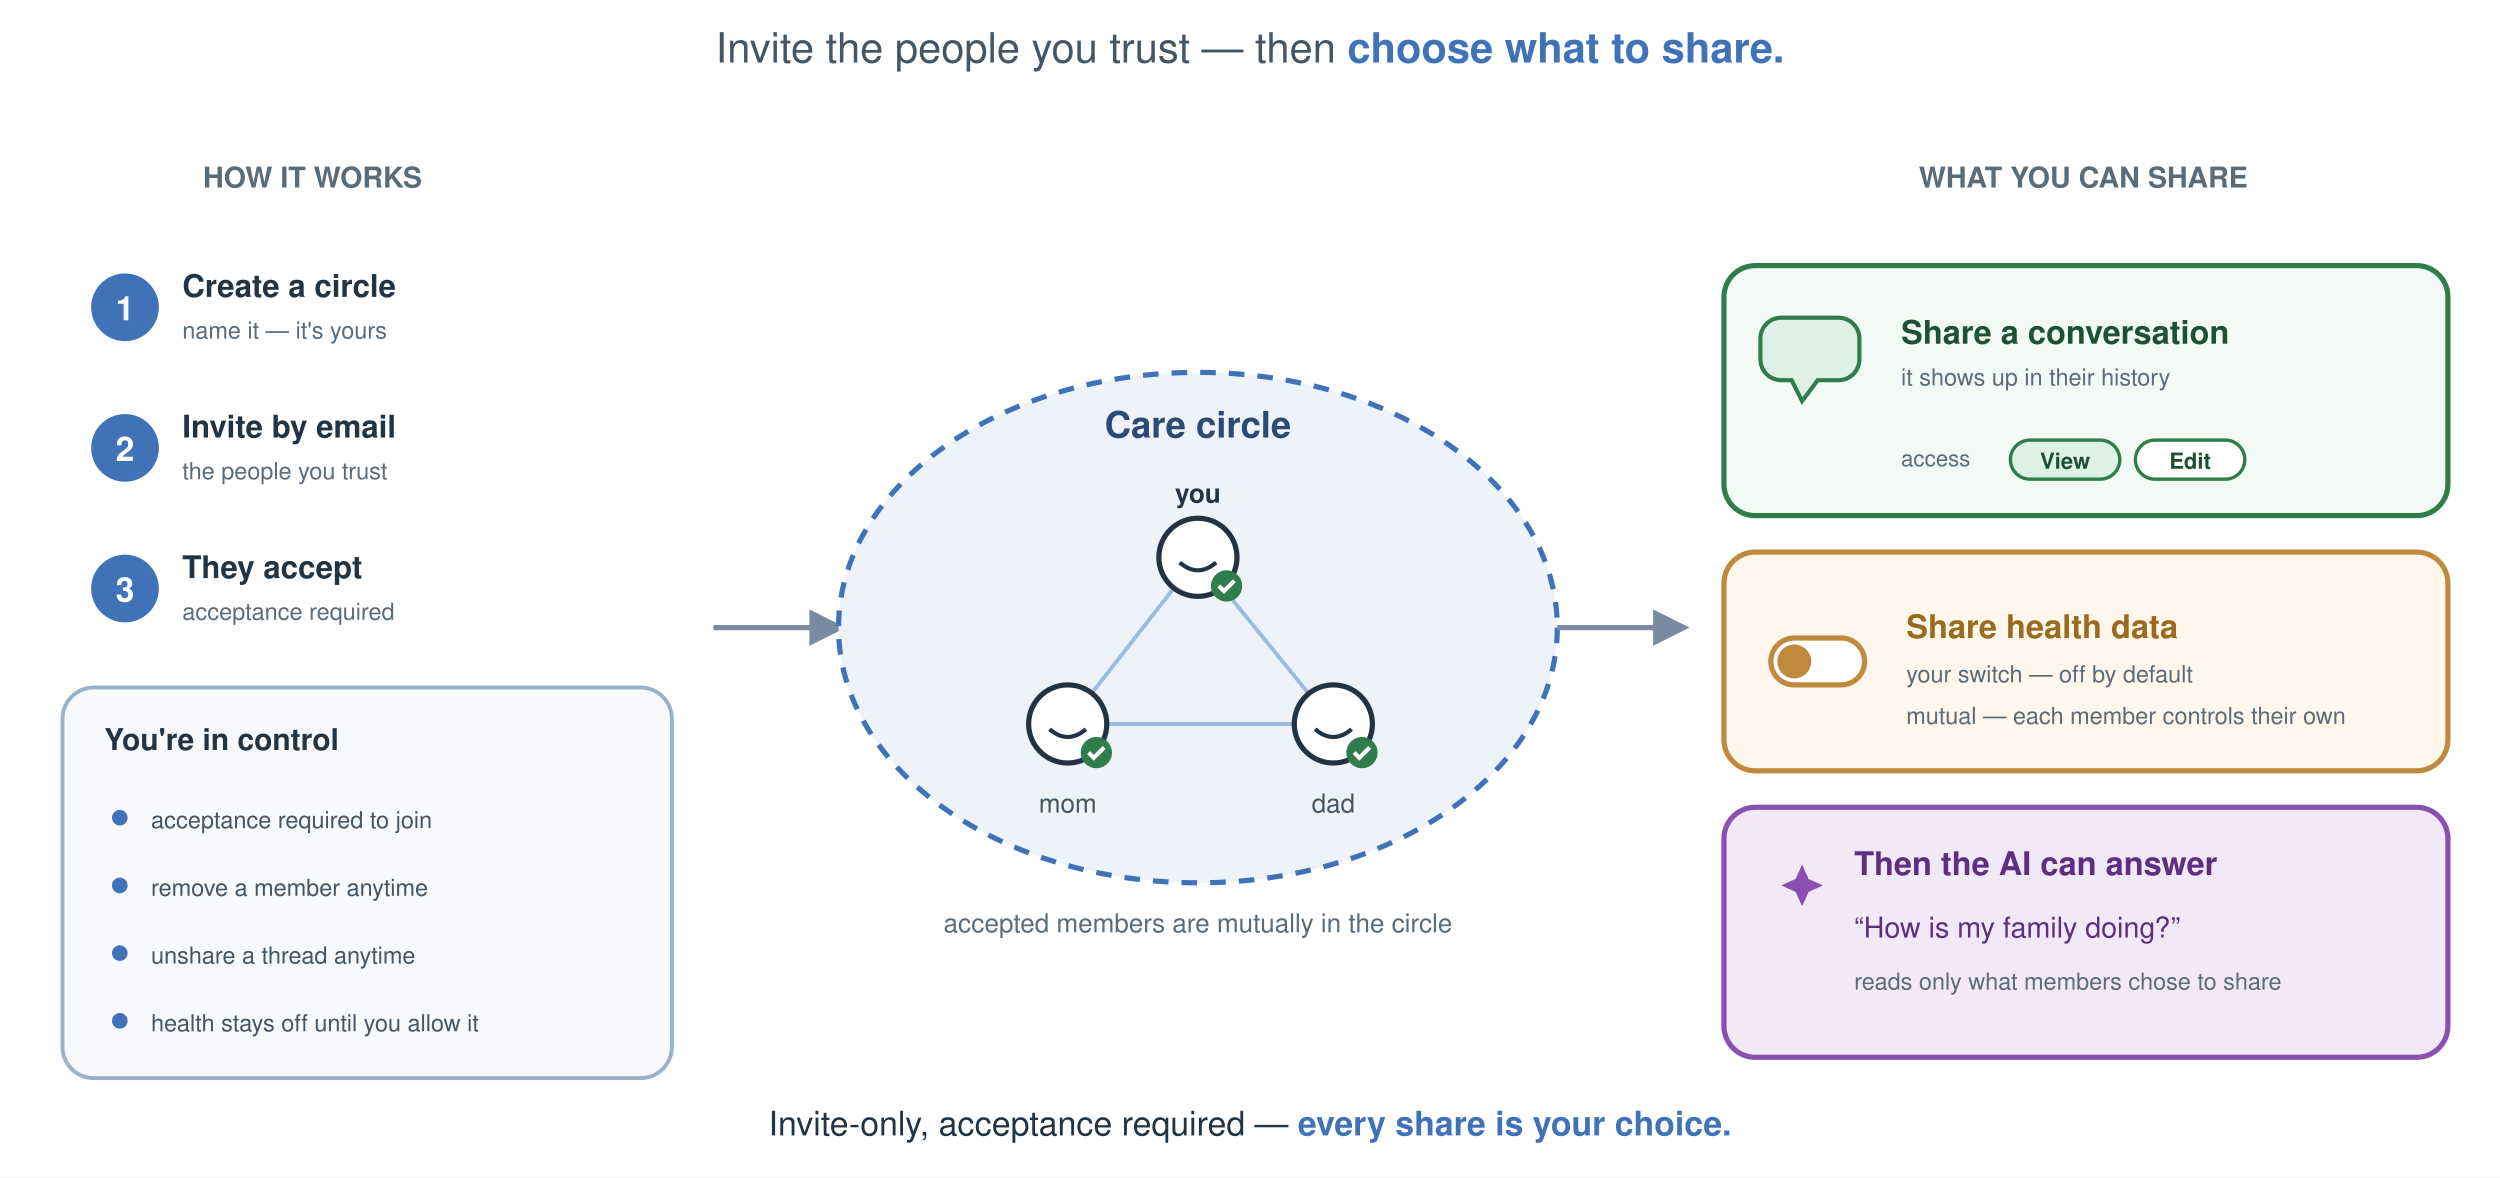
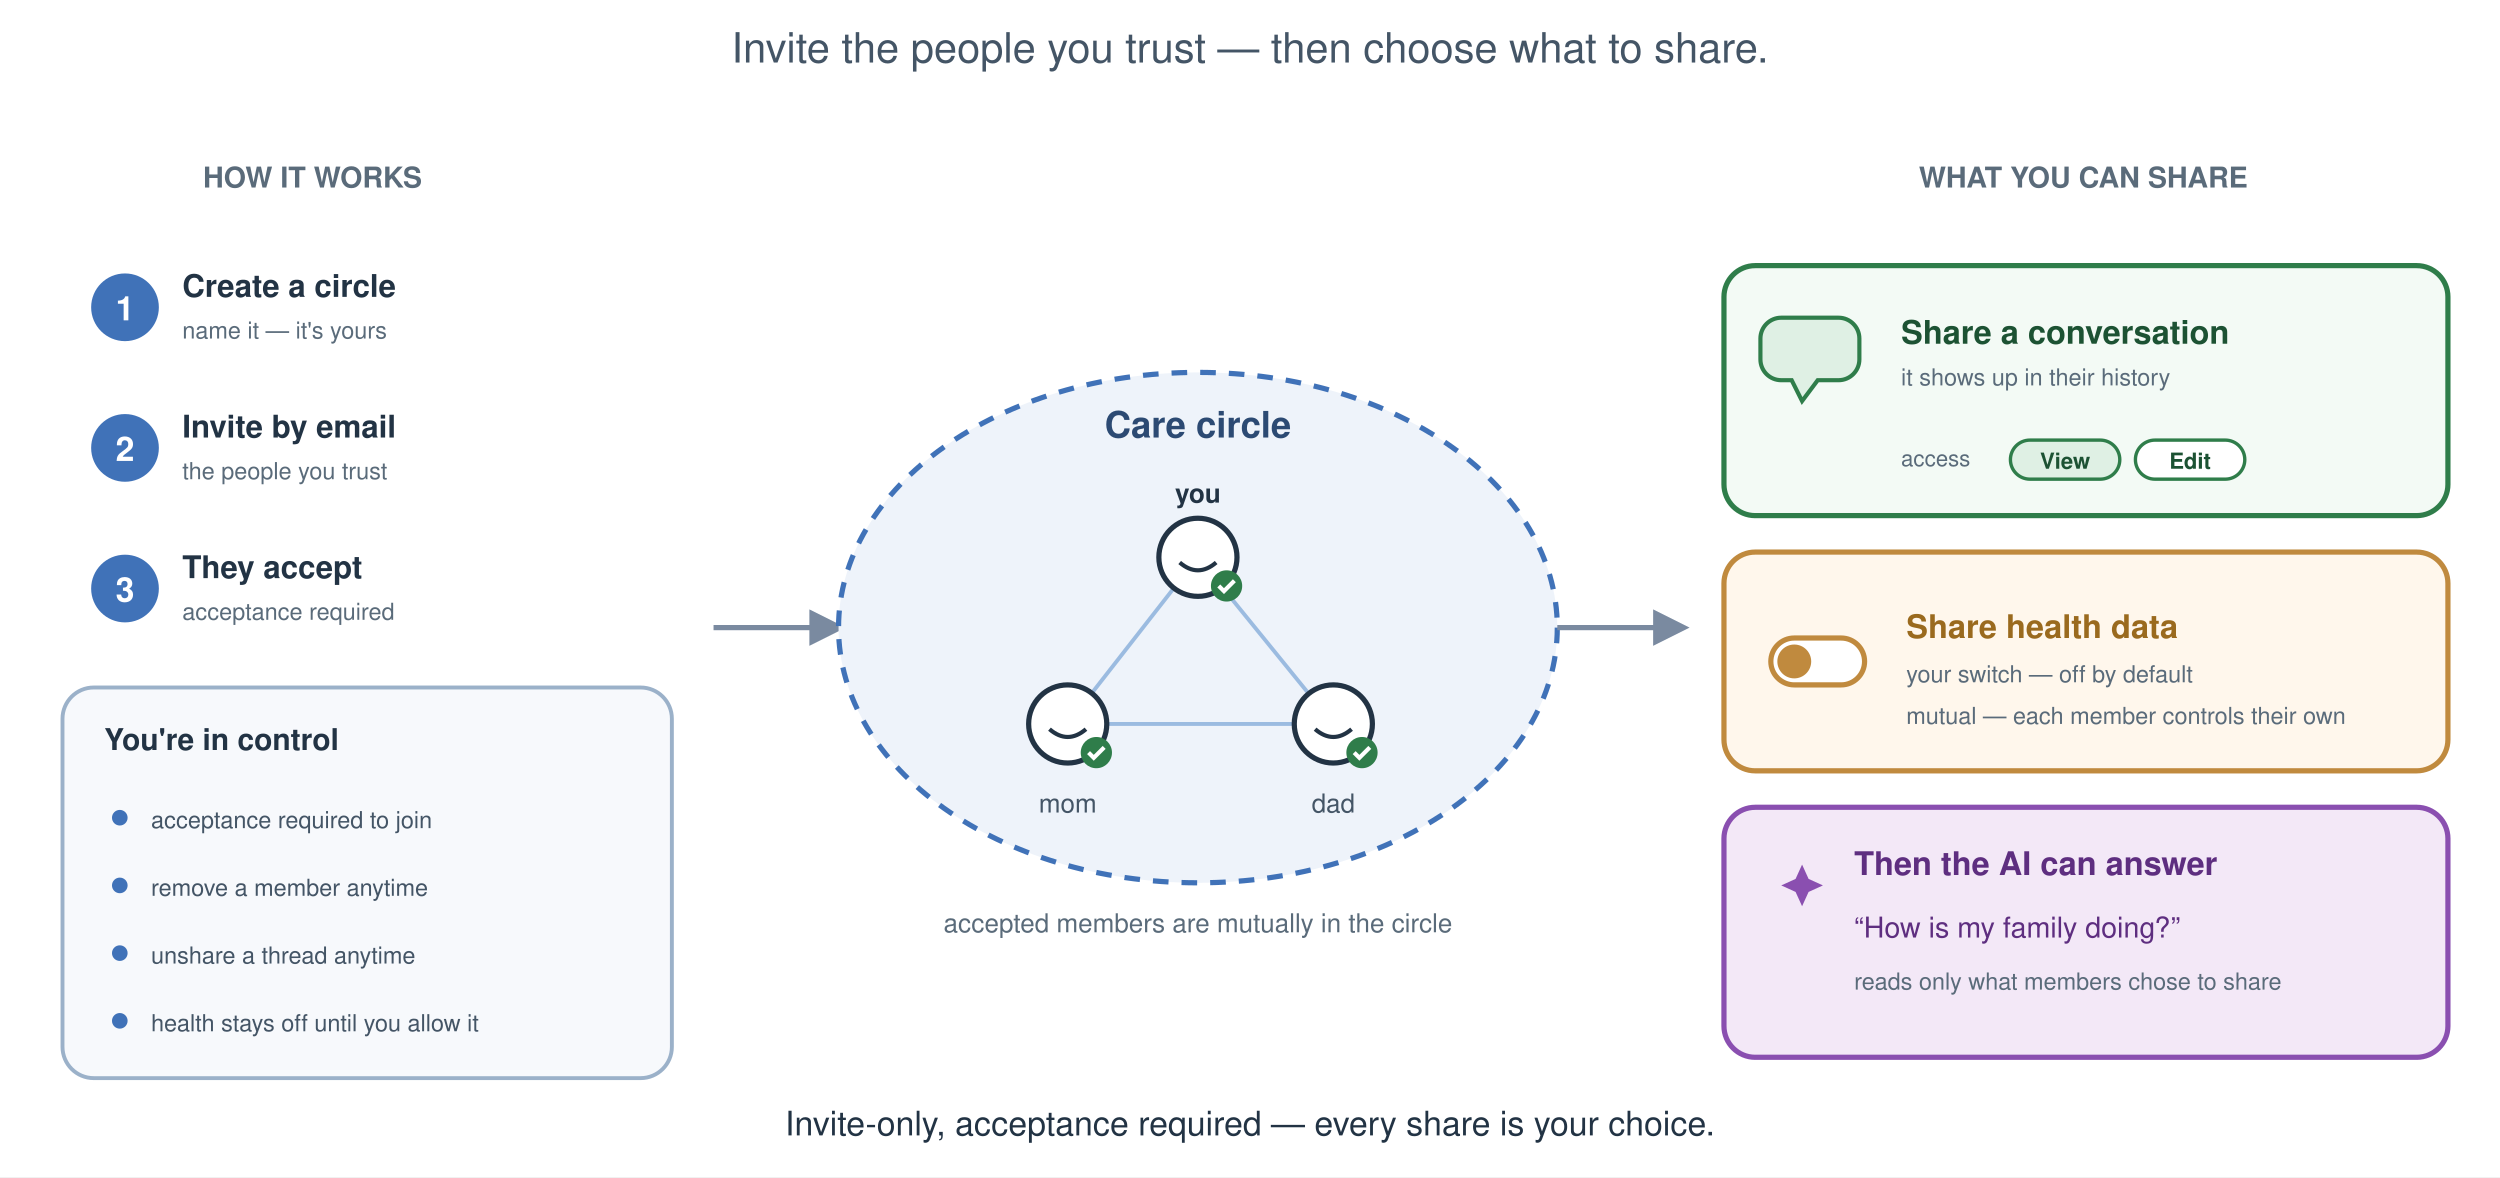
<svg xmlns="http://www.w3.org/2000/svg" viewBox="0 -32 960 452" width="960" height="452" font-family="Helvetica, Arial, sans-serif">
  <rect x="0" y="-32" width="960" height="452" fill="#ffffff" />
  <defs>
    <marker id="ca" viewBox="0 0 10 10" refX="8" refY="5" markerWidth="7" markerHeight="7" orient="auto-start-reverse">
      <path d="M0 0 L10 5 L0 10 z" fill="#7a8aa0" />
    </marker>
  </defs>
-   <text x="480" y="-8" text-anchor="middle" font-size="16" fill="#456">Invite the people you trust — then <tspan font-weight="bold" fill="#4072b8">choose what to share.</tspan>
-   </text>
+   <text x="480" y="-8" text-anchor="middle" font-size="16" fill="#456">Invite the people you trust — then choose what to share.</text>
  <text x="120" y="40" text-anchor="middle" font-size="11" font-weight="bold" fill="#5a6b7a">HOW IT WORKS</text>
  <circle cx="48" cy="86" r="13" fill="#4072b8" />
  <text x="48" y="91" text-anchor="middle" font-size="13" font-weight="bold" fill="#fff">1</text>
  <text x="70" y="82" font-size="12" font-weight="bold" fill="#234">Create a circle</text>
  <text x="70" y="98" font-size="9" fill="#5a6b7a">name it — it's yours</text>
  <circle cx="48" cy="140" r="13" fill="#4072b8" />
  <text x="48" y="145" text-anchor="middle" font-size="13" font-weight="bold" fill="#fff">2</text>
  <text x="70" y="136" font-size="12" font-weight="bold" fill="#234">Invite by email</text>
  <text x="70" y="152" font-size="9" fill="#5a6b7a">the people you trust</text>
  <circle cx="48" cy="194" r="13" fill="#4072b8" />
  <text x="48" y="199" text-anchor="middle" font-size="13" font-weight="bold" fill="#fff">3</text>
  <text x="70" y="190" font-size="12" font-weight="bold" fill="#234">They accept</text>
  <text x="70" y="206" font-size="9" fill="#5a6b7a">acceptance required</text>
  <rect x="24" y="232" width="234" height="150" rx="12" fill="#f7f9fc" stroke="#9bb1c9" stroke-width="1.5" />
  <text x="40" y="256" font-size="11.5" font-weight="bold" fill="#234">You're in control</text>
  <circle cx="46" cy="282" r="3" fill="#4072b8" />
  <text x="58" y="286" font-size="9" fill="#456">acceptance required to join</text>
  <circle cx="46" cy="308" r="3" fill="#4072b8" />
  <text x="58" y="312" font-size="9" fill="#456">remove a member anytime</text>
  <circle cx="46" cy="334" r="3" fill="#4072b8" />
  <text x="58" y="338" font-size="9" fill="#456">unshare a thread anytime</text>
  <circle cx="46" cy="360" r="3" fill="#4072b8" />
  <text x="58" y="364" font-size="9" fill="#456">health stays off until you allow it</text>
  <line x1="274" y1="209" x2="322" y2="209" stroke="#7a8aa0" stroke-width="2" marker-end="url(#ca)" />
  <ellipse cx="460" cy="209" rx="138" ry="98" fill="#eef3fa" stroke="#4072b8" stroke-width="2" stroke-dasharray="6 5" />
  <text x="460" y="136" text-anchor="middle" font-size="14" font-weight="bold" fill="#2c4a73">Care circle</text>
  <line x1="460" y1="182" x2="410" y2="246" stroke="#9bbbe0" stroke-width="1.5" />
  <line x1="460" y1="182" x2="512" y2="246" stroke="#9bbbe0" stroke-width="1.5" />
  <line x1="410" y1="246" x2="512" y2="246" stroke="#9bbbe0" stroke-width="1.5" />
  <circle cx="460" cy="182" r="15" fill="#fff" stroke="#234" stroke-width="2" />
  <path d="M453 184 Q460 190 467 184" stroke="#234" stroke-width="1.6" fill="none" />
  <circle cx="471" cy="193" r="6" fill="#2f7d4a" />
  <path d="M468 193 L470 195 L474 191" stroke="#fff" stroke-width="1.6" fill="none" />
  <text x="460" y="161" text-anchor="middle" font-size="10" font-weight="bold" fill="#234">you</text>
  <circle cx="410" cy="246" r="15" fill="#fff" stroke="#234" stroke-width="2" />
  <path d="M403 248 Q410 254 417 248" stroke="#234" stroke-width="1.6" fill="none" />
  <circle cx="421" cy="257" r="6" fill="#2f7d4a" />
  <path d="M418 257 L420 259 L424 255" stroke="#fff" stroke-width="1.6" fill="none" />
  <text x="410" y="280" text-anchor="middle" font-size="10" fill="#456">mom</text>
  <circle cx="512" cy="246" r="15" fill="#fff" stroke="#234" stroke-width="2" />
  <path d="M505 248 Q512 254 519 248" stroke="#234" stroke-width="1.6" fill="none" />
  <circle cx="523" cy="257" r="6" fill="#2f7d4a" />
  <path d="M520 257 L522 259 L526 255" stroke="#fff" stroke-width="1.6" fill="none" />
  <text x="512" y="280" text-anchor="middle" font-size="10" fill="#456">dad</text>
  <text x="460" y="326" text-anchor="middle" font-size="10" fill="#5a6b7a">accepted members are mutually in the circle</text>
  <line x1="598" y1="209" x2="646" y2="209" stroke="#7a8aa0" stroke-width="2" marker-end="url(#ca)" />
  <text x="800" y="40" text-anchor="middle" font-size="11" font-weight="bold" fill="#5a6b7a">WHAT YOU CAN SHARE</text>
  <rect x="662" y="70" width="278" height="96" rx="12" fill="#f3faf5" stroke="#2f7d4a" stroke-width="2" />
  <path d="M684 90 H706 A8 8 0 0 1 714 98 V106 A8 8 0 0 1 706 114 H698 L692 122 L688 114 H684 A8 8 0 0 1 676 106 V98 A8 8 0 0 1 684 90 Z" fill="#dff0e4" stroke="#2f7d4a" stroke-width="1.6" />
  <text x="730" y="100" font-size="12.5" font-weight="bold" fill="#1c5233">Share a conversation</text>
  <text x="730" y="116" font-size="9" fill="#5a6b7a">it shows up in their history</text>
  <text x="730" y="147" font-size="8.5" fill="#5a6b7a">access</text>
  <rect x="772" y="137" width="42" height="15" rx="7.5" fill="#dff0e4" stroke="#2f7d4a" stroke-width="1.3" />
  <text x="793" y="148" text-anchor="middle" font-size="8.5" font-weight="bold" fill="#1c5233">View</text>
  <rect x="820" y="137" width="42" height="15" rx="7.5" fill="#fff" stroke="#2f7d4a" stroke-width="1.3" />
  <text x="841" y="148" text-anchor="middle" font-size="8.5" font-weight="bold" fill="#1c5233">Edit</text>
  <rect x="662" y="180" width="278" height="84" rx="12" fill="#fff7ec" stroke="#c08a3e" stroke-width="2" />
  <rect x="680" y="213" width="36" height="18" rx="9" fill="#fff" stroke="#c08a3e" stroke-width="2" />
  <circle cx="689" cy="222" r="6.5" fill="#c08a3e" />
  <text x="732" y="213" font-size="12.5" font-weight="bold" fill="#9a6a1e">Share health data</text>
  <text x="732" y="230" font-size="9" fill="#5a6b7a">your switch — off by default</text>
  <text x="732" y="246" font-size="9" fill="#5a6b7a">mutual — each member controls their own</text>
  <rect x="662" y="278" width="278" height="96" rx="12" fill="#f3e8f7" stroke="#8a4fb0" stroke-width="2" />
  <path d="M692 300 L694.5 305.5 L700 308 L694.5 310.5 L692 316 L689.5 310.5 L684 308 L689.5 305.5 Z" fill="#8a4fb0" />
  <text x="712" y="304" font-size="12.5" font-weight="bold" fill="#5e2e80">Then the AI can answer</text>
  <text x="712" y="328" font-size="11" fill="#5e2e80">“How is my family doing?”</text>
  <text x="712" y="348" font-size="9" fill="#5a6b7a">reads only what members chose to share</text>
-   <text x="480" y="404" text-anchor="middle" font-size="13" fill="#234">Invite-only, acceptance required — <tspan font-weight="bold" fill="#4072b8">every share is your choice.</tspan>
-   </text>
+   <text x="480" y="404" text-anchor="middle" font-size="13" fill="#234">Invite-only, acceptance required — every share is your choice.</text>
</svg>
